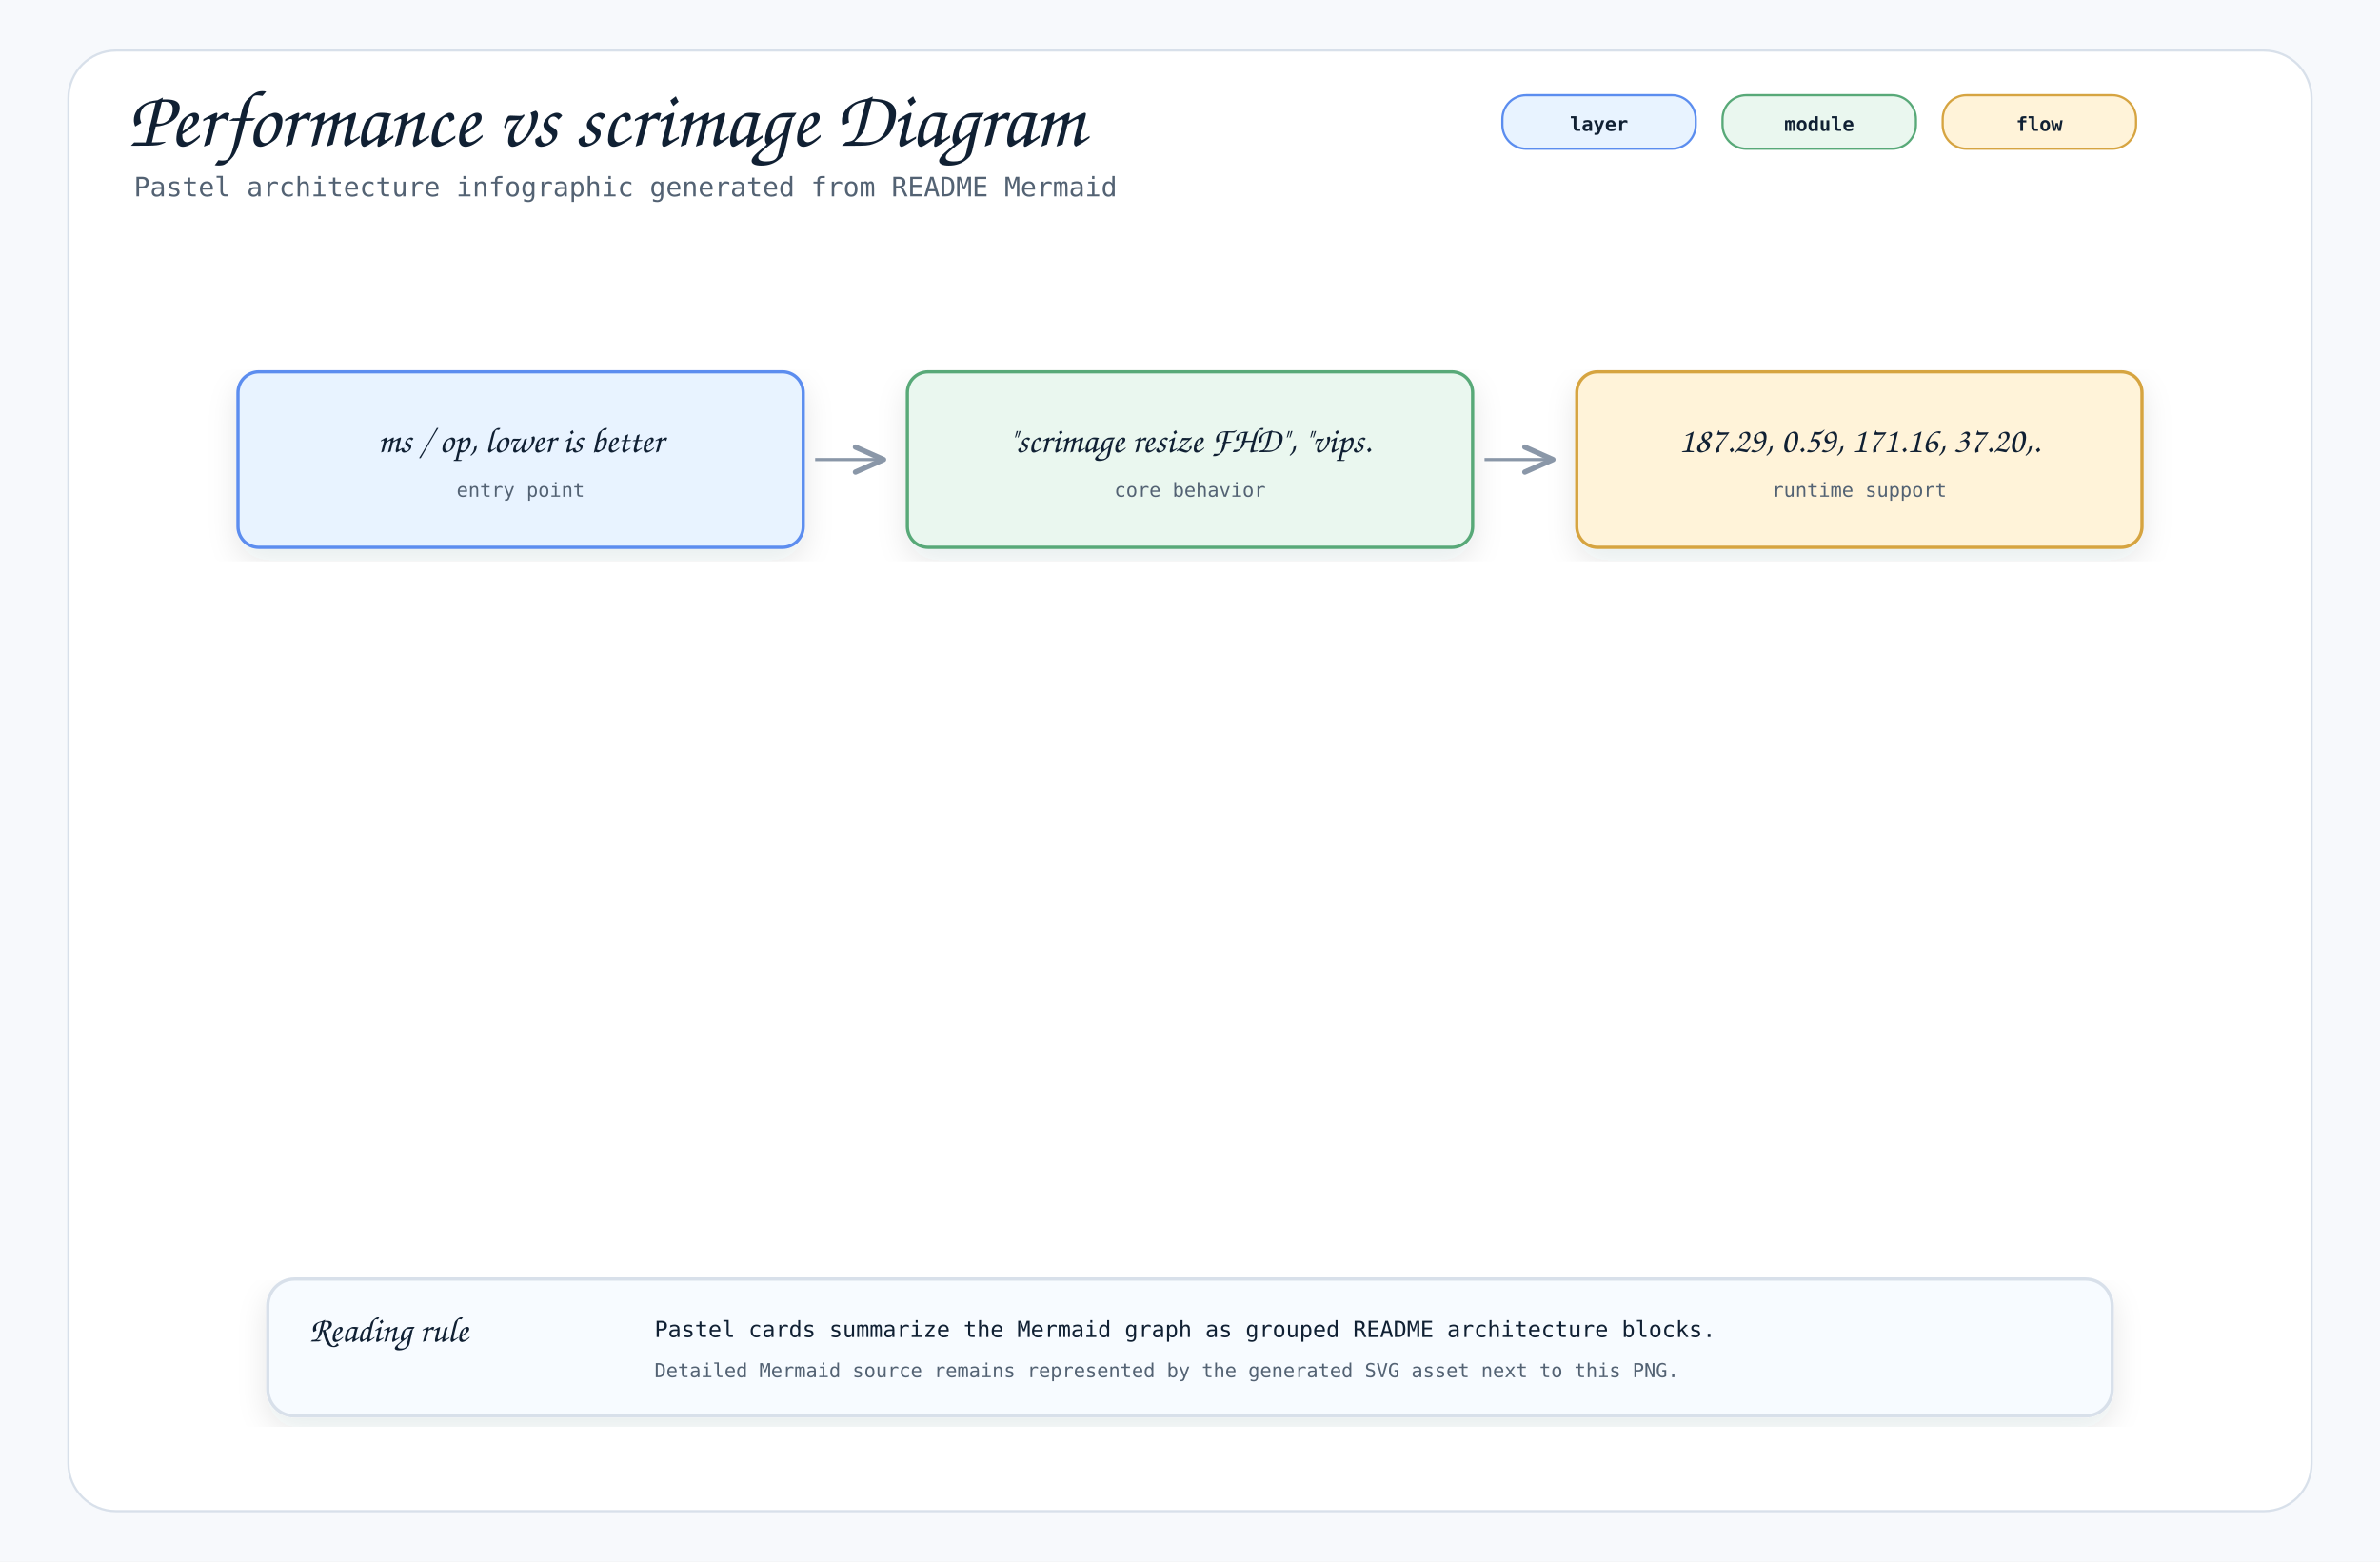
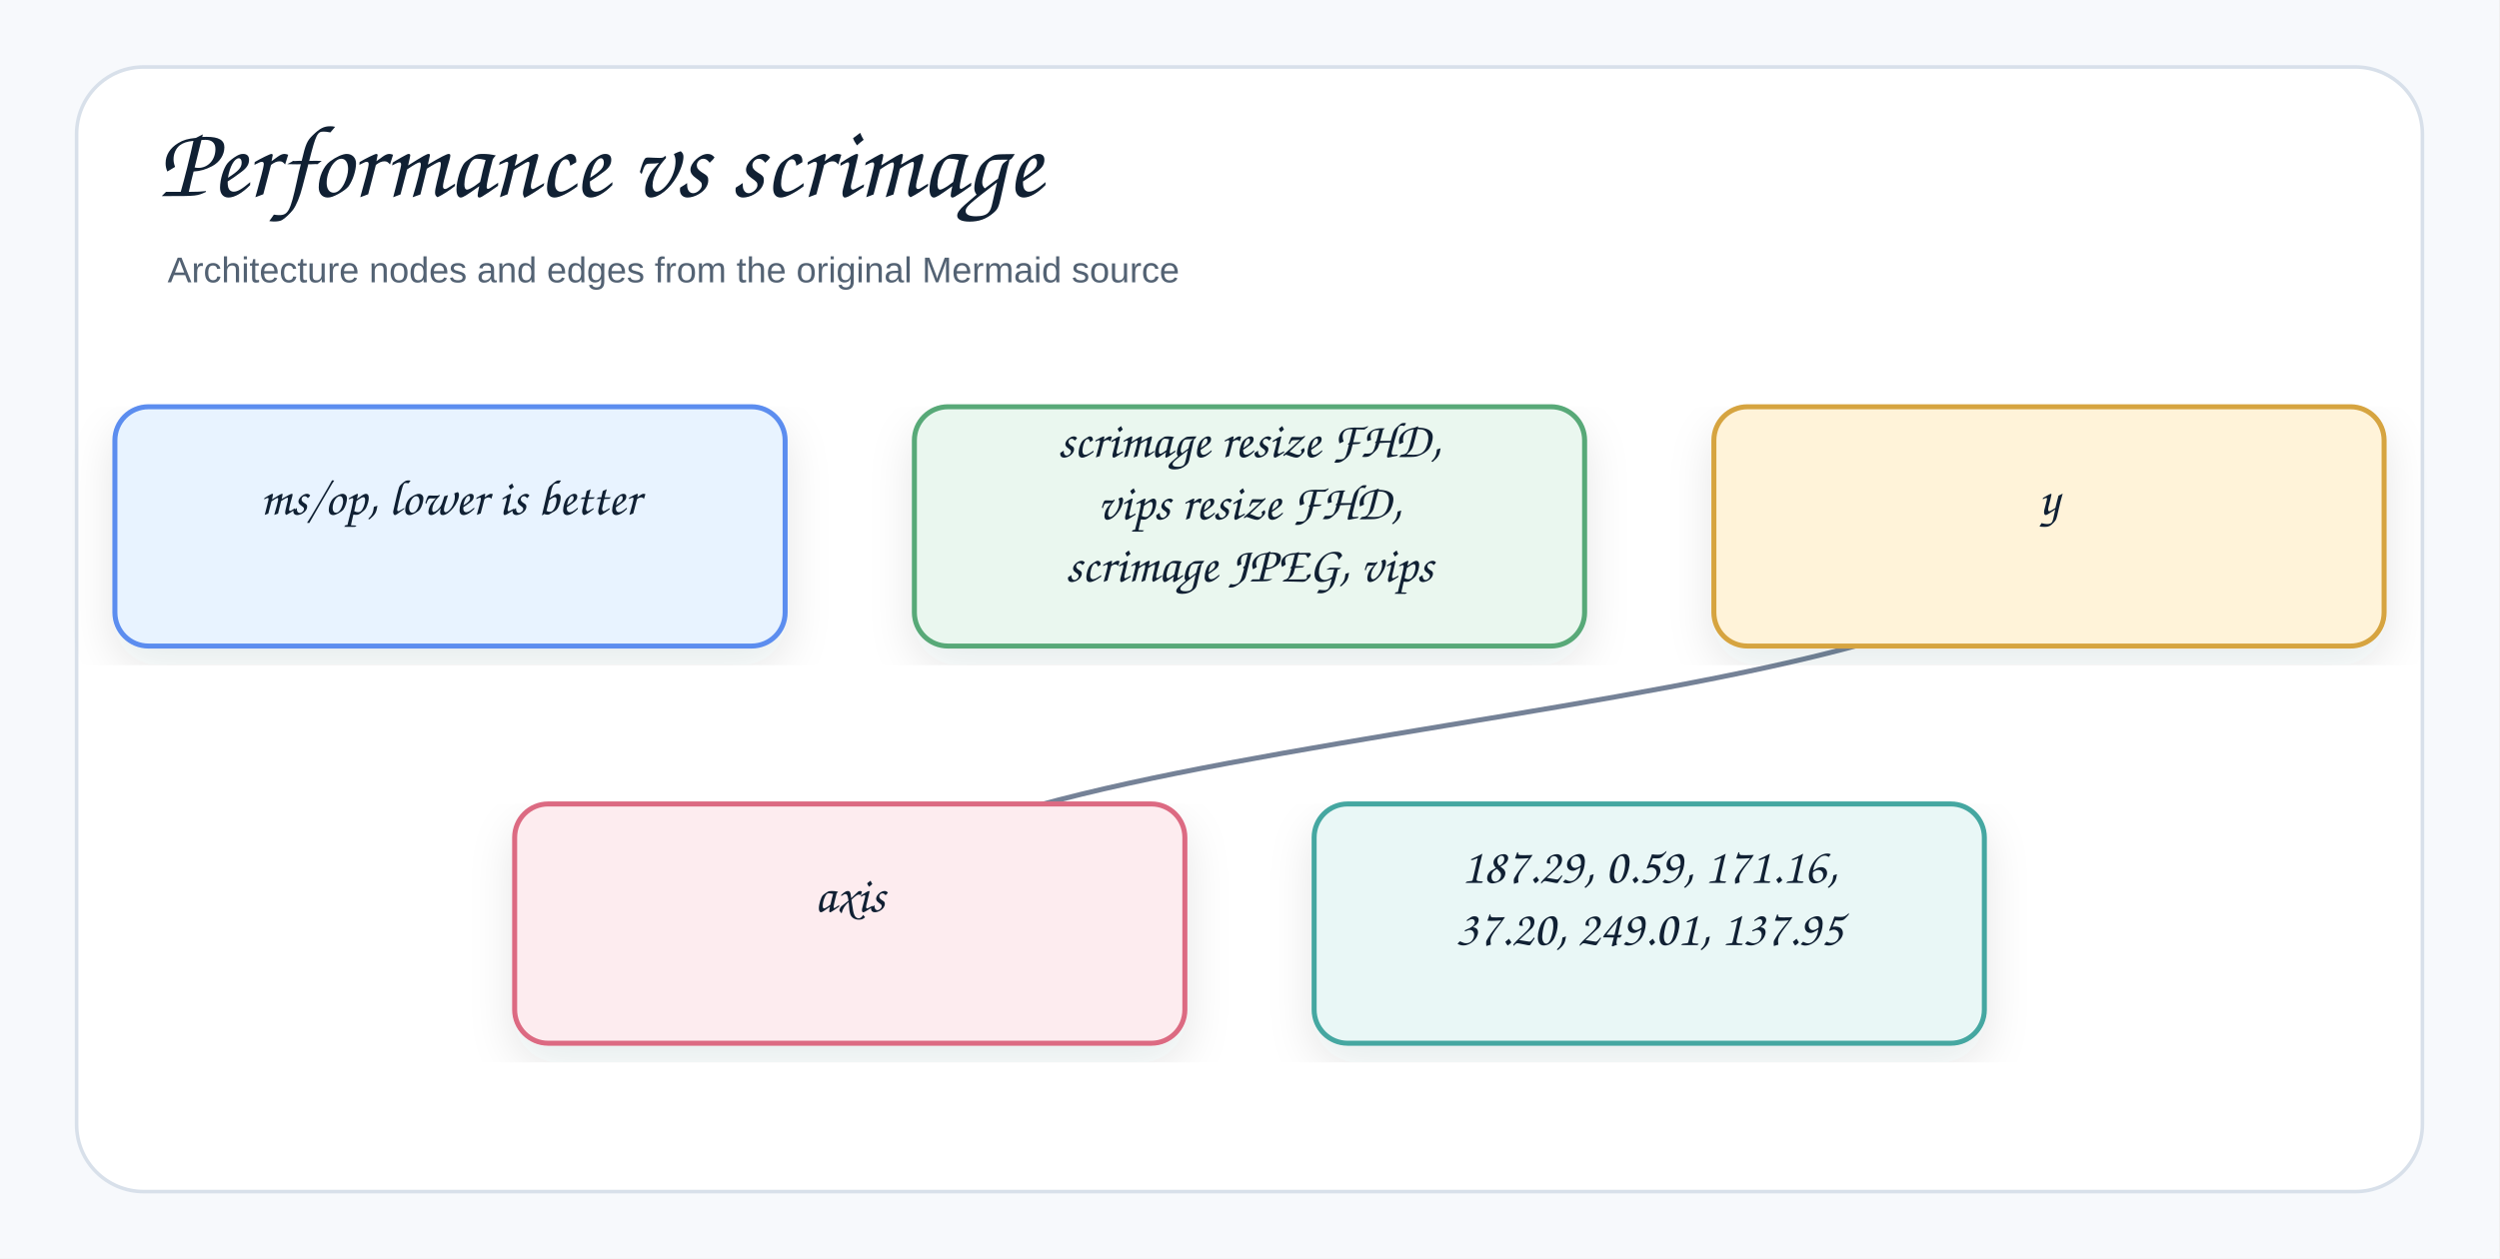
- <svg xmlns="http://www.w3.org/2000/svg" width="1600" height="1050" viewBox="0 0 1600 1050" role="img" aria-label="Performance vs scrimage Diagram">
+ <svg xmlns="http://www.w3.org/2000/svg" width="1044" height="526" viewBox="0 0 1044 526" role="img" aria-label="Performance vs scrimage">
  <defs>
    <filter id="shadow" x="-8%" y="-8%" width="116%" height="116%">
-       <feDropShadow dx="0" dy="8" stdDeviation="10" flood-color="#1f2937" flood-opacity="0.10" />
+       <feDropShadow dx="0" dy="8" stdDeviation="9" flood-color="#1f2937" flood-opacity="0.10" />
    </filter>
    <marker id="openArrow" markerWidth="12" markerHeight="10" refX="10" refY="5" orient="auto" markerUnits="strokeWidth">
-       <path d="M 1 1 L 10 5 L 1 9" fill="none" stroke="#8a97a8" stroke-width="1.7" stroke-linecap="round" stroke-linejoin="round" />
+       <path d="M 1 1 L 10 5 L 1 9" fill="none" stroke="#758297" stroke-width="1.8" stroke-linecap="round" stroke-linejoin="round" />
    </marker>
    <marker id="inherit" markerWidth="14" markerHeight="12" refX="12" refY="6" orient="auto" markerUnits="strokeWidth">
-       <path d="M 0 1 L 12 6 L 0 11 Z" fill="#ffffff" stroke="#8a97a8" stroke-width="1.7" />
+       <path d="M 0 1 L 12 6 L 0 11 Z" fill="#ffffff" stroke="#758297" stroke-width="1.8" />
    </marker>
    <style>
-     .canvas { fill: #f7f9fc; }
-     .frame { fill: #ffffff; stroke: #d8e0ea; stroke-width: 1.5; }
-     .title { font-family: "Architects Daughter", "Comic Mono", cursive; font-size: 54px; font-weight: 400; fill: #102033; }
-     .subtitle { font-family: "Comic Mono", "SFMono-Regular", Menlo, Consolas, monospace; font-size: 18px; fill: #536273; }
-     .label { font-family: "Architects Daughter", "Comic Mono", cursive; font-size: 30px; font-weight: 400; fill: #102033; }
-     .smallLabel { font-family: "Architects Daughter", "Comic Mono", cursive; font-size: 24px; font-weight: 400; fill: #102033; }
-     .mono { font-family: "Comic Mono", "SFMono-Regular", Menlo, Consolas, monospace; font-size: 15px; fill: #102033; }
-     .small { font-family: "Comic Mono", "SFMono-Regular", Menlo, Consolas, monospace; font-size: 13px; fill: #536273; }
-     .strong { font-family: "Comic Mono", "SFMono-Regular", Menlo, Consolas, monospace; font-size: 15px; font-weight: 700; fill: #102033; }
-     .card { stroke-width: 2.2; filter: url(#shadow); }
-     .line { stroke: #8a97a8; stroke-width: 2.1; fill: none; marker-end: url(#openArrow); }
-     .softLine { stroke: #8a97a8; stroke-width: 2.1; fill: none; }
-     .dashed { stroke: #8a97a8; stroke-width: 2.1; stroke-dasharray: 7 6; fill: none; marker-end: url(#openArrow); }
-     .inheritLine { stroke: #8a97a8; stroke-width: 2.2; fill: none; marker-end: url(#inherit); }
-     .implLine { stroke: #8a97a8; stroke-width: 2.2; stroke-dasharray: 8 7; fill: none; marker-end: url(#inherit); }
-     .compartment { stroke-width: 1.6; fill: none; }
-     .chip { stroke-width: 1.5; rx: 16; }
-     .chipText { font-family: "Comic Mono", "SFMono-Regular", Menlo, Consolas, monospace; font-size: 13px; font-weight: 700; fill: #102033; }
+     .canvas{fill:#f7f9fc}.frame{fill:#fff;stroke:#d8e0ea;stroke-width:1.5}
+     .title{font-family:"Architects Daughter","Comic Sans MS","Comic Sans",cursive;font-size:43px;font-weight:400;fill:#102033}
+     .subtitle{font-family:"Comic Sans MS","Comic Sans","Comic Neue",Arial,sans-serif;font-size:15px;font-weight:400;fill:#536273}
+     .label{font-family:"Architects Daughter","Comic Sans MS","Comic Sans",cursive;font-size:25px;font-weight:400;fill:#102033}
+     .smallLabel{font-family:"Architects Daughter","Comic Sans MS","Comic Sans",cursive;font-size:21px;font-weight:400;fill:#102033}
+     .mono{font-family:"Comic Sans MS","Comic Sans","Comic Neue",Arial,sans-serif;font-size:12px;font-weight:400;fill:#102033}
+     .small{font-family:"Comic Sans MS","Comic Sans","Comic Neue",Arial,sans-serif;font-size:12px;font-weight:400;fill:#536273}
+     .strong{font-family:"Comic Sans MS","Comic Sans","Comic Neue",Arial,sans-serif;font-size:13px;font-weight:400;fill:#102033}
+     .card{stroke-width:2.1;filter:url(#shadow)}.compartment{stroke-width:1.5;fill:none}
+     .line{stroke:#758297;stroke-width:2.1;fill:none;marker-end:url(#openArrow)}
+     .plainLine{stroke:#758297;stroke-width:2.1;fill:none}
+     .dashed{stroke:#758297;stroke-width:2.1;stroke-dasharray:7 6;fill:none;marker-end:url(#openArrow)}
+     .inheritLine{stroke:#758297;stroke-width:2.2;fill:none;marker-end:url(#inherit)}
+     .implLine{stroke:#758297;stroke-width:2.2;stroke-dasharray:8 7;fill:none;marker-end:url(#inherit)}
  </style>
  </defs>
-   <rect class="canvas" width="1600" height="1050" />
-   <rect class="frame" x="46" y="34" width="1508" height="982" rx="32" />
-   <text class="title" x="86" y="98">Performance vs scrimage Diagram</text>
-   <text class="subtitle" x="90" y="132">Pastel architecture infographic generated from README Mermaid</text>
-   <rect class="chip" x="1010" y="64" width="130" height="36" fill="#e8f3ff" stroke="#5b8def" />
-   <text class="chipText" x="1075" y="88" text-anchor="middle">layer</text>
-   <rect class="chip" x="1158" y="64" width="130" height="36" fill="#eaf7ef" stroke="#58a978" />
-   <text class="chipText" x="1223" y="88" text-anchor="middle">module</text>
-   <rect class="chip" x="1306" y="64" width="130" height="36" fill="#fff3d9" stroke="#d6a441" />
-   <text class="chipText" x="1371" y="88" text-anchor="middle">flow</text>
-   <g transform="translate(160,250)">
-     <rect class="card" x="0" y="0" width="380" height="118" rx="14" fill="#e8f3ff" stroke="#5b8def" />
-     <text class="smallLabel" x="190" y="54" text-anchor="middle">ms / op, lower is better</text>
-     <text class="small" x="190" y="84" text-anchor="middle">entry point</text>
+   <rect class="canvas" width="1044" height="526" />
+   <rect class="frame" x="32" y="28" width="980" height="470" rx="28" />
+   <text class="title" x="66" y="82">Performance vs scrimage</text>
+   <text class="subtitle" x="70" y="118">Architecture nodes and edges from the original Mermaid source</text>
+   <path class="line" d="M856 220 C856 303 355 303 355 386" />
+   <g transform="translate(48,170)">
+     <rect class="card" x="0" y="0" width="280" height="100" rx="14" fill="#E8F3FF" stroke="#5B8DEF" />
+     <text class="smallLabel" x="140" y="45" text-anchor="middle">ms/op, lower is better</text>
  </g>
-   <g transform="translate(610,250)">
-     <rect class="card" x="0" y="0" width="380" height="118" rx="14" fill="#eaf7ef" stroke="#58a978" />
-     <text class="smallLabel" x="190" y="54" text-anchor="middle">"scrimage resize FHD", "vips.</text>
-     <text class="small" x="190" y="84" text-anchor="middle">core behavior</text>
+   <g transform="translate(382,170)">
+     <rect class="card" x="0" y="0" width="280" height="100" rx="14" fill="#EAF7EF" stroke="#58A978" />
+     <text class="smallLabel" x="140" y="21" text-anchor="middle">scrimage resize FHD,</text>
+     <text class="smallLabel" x="140" y="47" text-anchor="middle">vips resize FHD,</text>
+     <text class="smallLabel" x="140" y="73" text-anchor="middle">scrimage JPEG, vips</text>
  </g>
-   <path class="line" d="M548 309 L594 309" />
-   <g transform="translate(1060,250)">
-     <rect class="card" x="0" y="0" width="380" height="118" rx="14" fill="#fff3d9" stroke="#d6a441" />
-     <text class="smallLabel" x="190" y="54" text-anchor="middle">187.29, 0.59, 171.16, 37.20,.</text>
-     <text class="small" x="190" y="84" text-anchor="middle">runtime support</text>
+   <g transform="translate(716,170)">
+     <rect class="card" x="0" y="0" width="280" height="100" rx="14" fill="#FFF3D9" stroke="#D6A441" />
+     <text class="smallLabel" x="140" y="45" text-anchor="middle">y</text>
  </g>
-   <path class="line" d="M998 309 L1044 309" />
-   <g transform="translate(180,860)">
-     <rect class="card" x="0" y="0" width="1240" height="92" rx="18" fill="#f7fbff" stroke="#d8e0ea" />
-     <text class="smallLabel" x="28" y="42">Reading rule</text>
-     <text class="mono" x="260" y="39">Pastel cards summarize the Mermaid graph as grouped README architecture blocks.</text>
-     <text class="small" x="260" y="66">Detailed Mermaid source remains represented by the generated SVG asset next to this PNG.</text>
+   <g transform="translate(215,336)">
+     <rect class="card" x="0" y="0" width="280" height="100" rx="14" fill="#FDECEF" stroke="#DC6B82" />
+     <text class="smallLabel" x="140" y="45" text-anchor="middle">axis</text>
+   </g>
+   <g transform="translate(549,336)">
+     <rect class="card" x="0" y="0" width="280" height="100" rx="14" fill="#E9F7F6" stroke="#45A7A1" />
+     <text class="smallLabel" x="140" y="33" text-anchor="middle">187.29, 0.59, 171.16,</text>
+     <text class="smallLabel" x="140" y="59" text-anchor="middle">37.20, 249.01, 137.95</text>
  </g>
</svg>
